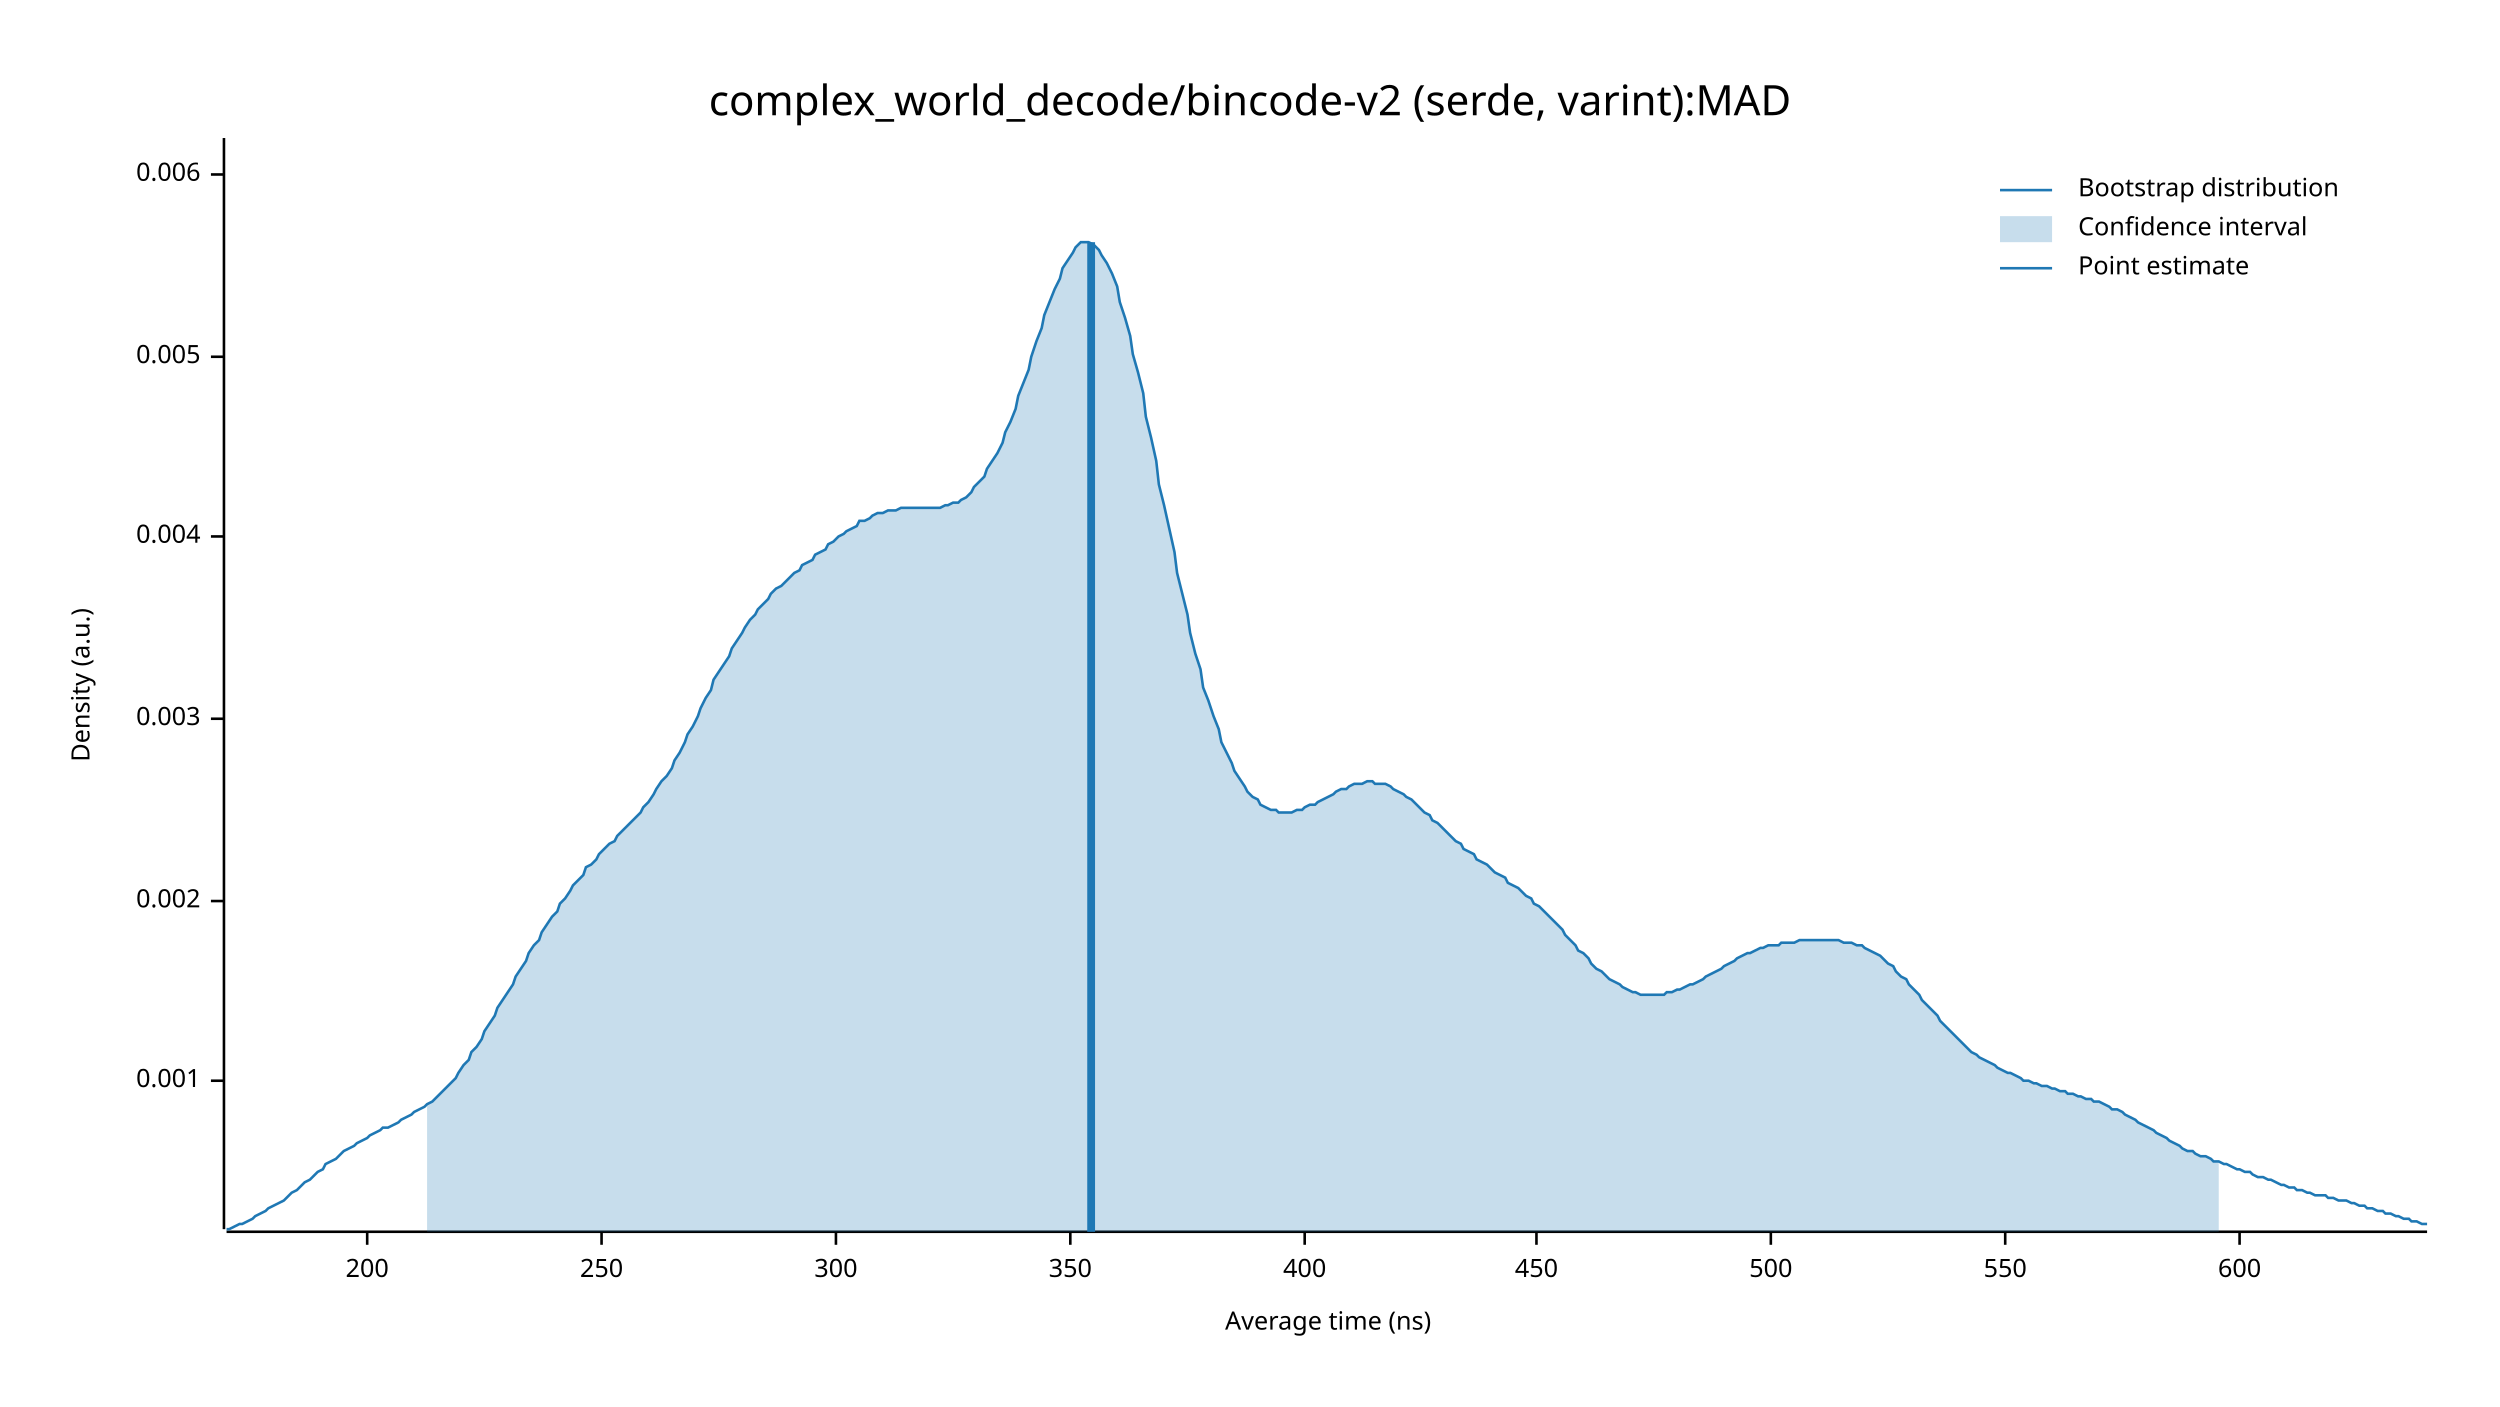
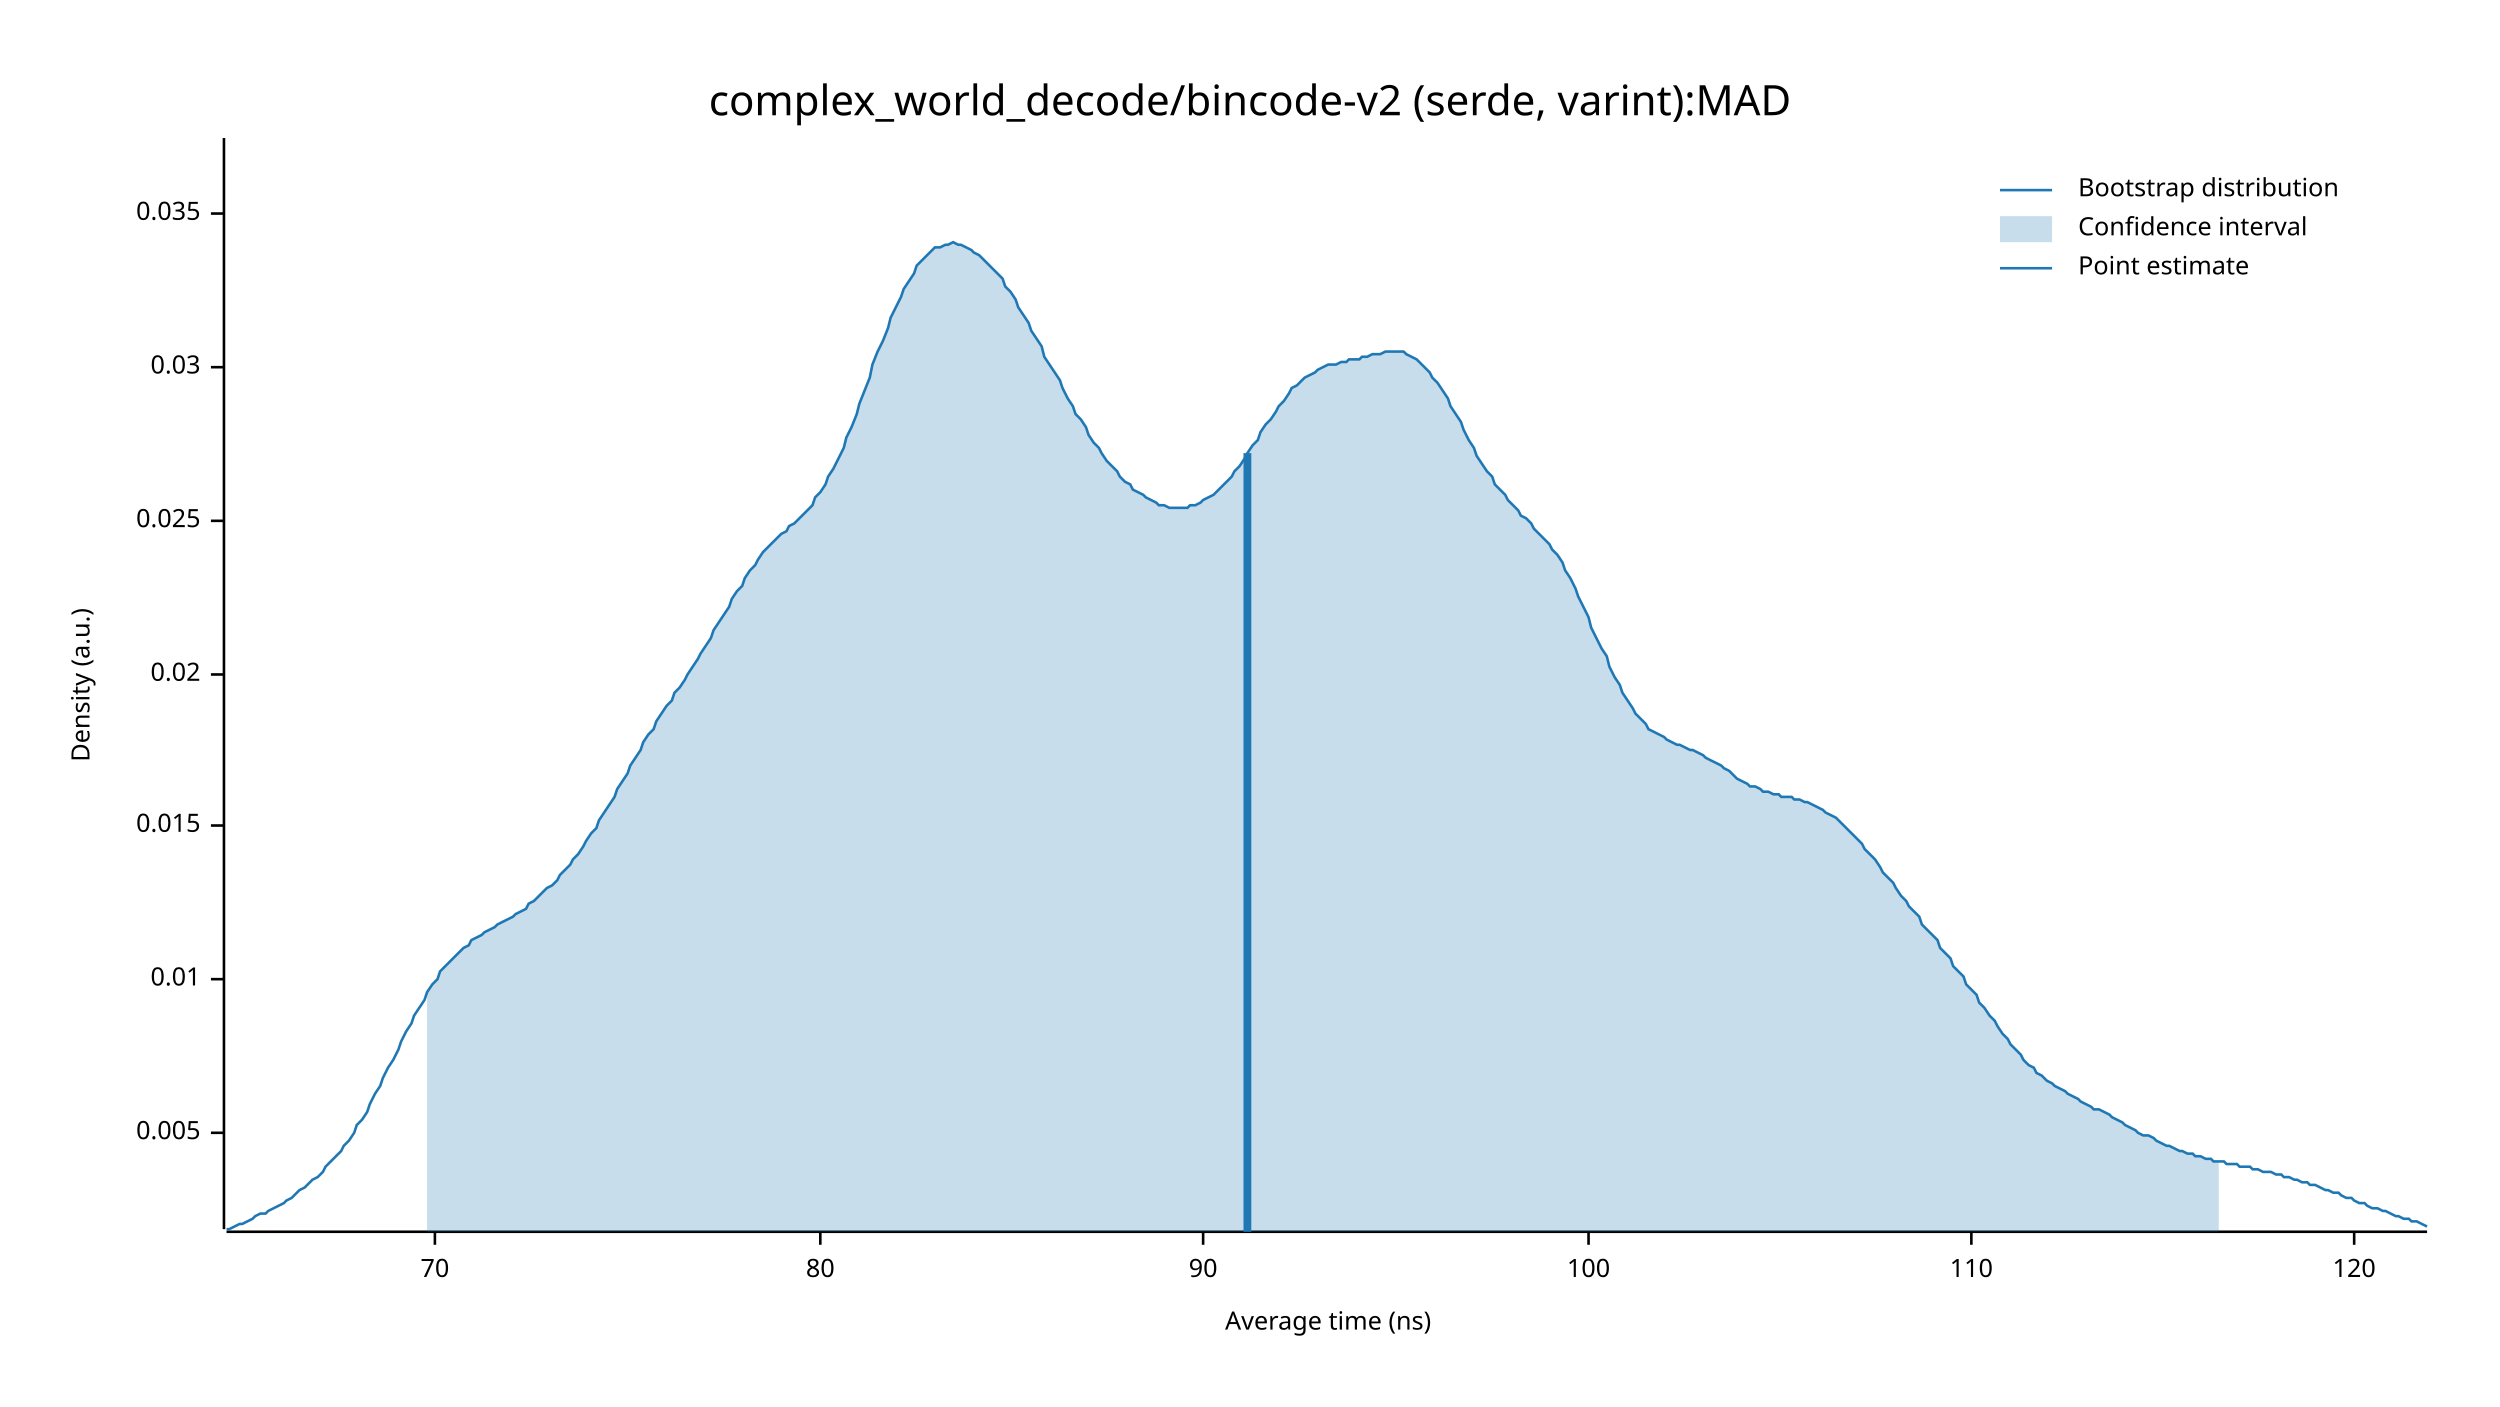
<svg xmlns="http://www.w3.org/2000/svg" width="960" height="540" viewBox="0 0 960 540">
  <text x="480" y="32" dy="0.76em" text-anchor="middle" font-family="sans-serif" font-size="16.129" opacity="1" fill="#000000">
complex_world_decode/bincode-v2 (serde, varint):MAD
</text>
  <text x="27" y="263" dy="0.76em" text-anchor="middle" font-family="sans-serif" font-size="9.677" opacity="1" fill="#000000" transform="rotate(270, 27, 263)">
Density (a.u.)
</text>
  <text x="510" y="513" dy="-0.5ex" text-anchor="middle" font-family="sans-serif" font-size="9.677" opacity="1" fill="#000000">
Average time (ns)
</text>
  <polyline fill="none" opacity="1" stroke="#000000" stroke-width="1" points="86,53 86,472 " />
-   <text x="77" y="415" dy="0.5ex" text-anchor="end" font-family="sans-serif" font-size="9.677" opacity="1" fill="#000000">
- 0.001
- </text>
-   <polyline fill="none" opacity="1" stroke="#000000" stroke-width="1" points="81,415 86,415 " />
-   <text x="77" y="346" dy="0.5ex" text-anchor="end" font-family="sans-serif" font-size="9.677" opacity="1" fill="#000000">
- 0.002
- </text>
-   <polyline fill="none" opacity="1" stroke="#000000" stroke-width="1" points="81,346 86,346 " />
-   <text x="77" y="276" dy="0.5ex" text-anchor="end" font-family="sans-serif" font-size="9.677" opacity="1" fill="#000000">
- 0.003
- </text>
-   <polyline fill="none" opacity="1" stroke="#000000" stroke-width="1" points="81,276 86,276 " />
-   <text x="77" y="206" dy="0.5ex" text-anchor="end" font-family="sans-serif" font-size="9.677" opacity="1" fill="#000000">
- 0.004
- </text>
-   <polyline fill="none" opacity="1" stroke="#000000" stroke-width="1" points="81,206 86,206 " />
-   <text x="77" y="137" dy="0.5ex" text-anchor="end" font-family="sans-serif" font-size="9.677" opacity="1" fill="#000000">
+   <text x="77" y="435" dy="0.5ex" text-anchor="end" font-family="sans-serif" font-size="9.677" opacity="1" fill="#000000">
0.005
</text>
-   <polyline fill="none" opacity="1" stroke="#000000" stroke-width="1" points="81,137 86,137 " />
-   <text x="77" y="67" dy="0.5ex" text-anchor="end" font-family="sans-serif" font-size="9.677" opacity="1" fill="#000000">
- 0.006
+   <polyline fill="none" opacity="1" stroke="#000000" stroke-width="1" points="81,435 86,435 " />
+   <text x="77" y="376" dy="0.5ex" text-anchor="end" font-family="sans-serif" font-size="9.677" opacity="1" fill="#000000">
+ 0.01
</text>
-   <polyline fill="none" opacity="1" stroke="#000000" stroke-width="1" points="81,67 86,67 " />
+   <polyline fill="none" opacity="1" stroke="#000000" stroke-width="1" points="81,376 86,376 " />
+   <text x="77" y="317" dy="0.5ex" text-anchor="end" font-family="sans-serif" font-size="9.677" opacity="1" fill="#000000">
+ 0.015
+ </text>
+   <polyline fill="none" opacity="1" stroke="#000000" stroke-width="1" points="81,317 86,317 " />
+   <text x="77" y="259" dy="0.5ex" text-anchor="end" font-family="sans-serif" font-size="9.677" opacity="1" fill="#000000">
+ 0.02
+ </text>
+   <polyline fill="none" opacity="1" stroke="#000000" stroke-width="1" points="81,259 86,259 " />
+   <text x="77" y="200" dy="0.5ex" text-anchor="end" font-family="sans-serif" font-size="9.677" opacity="1" fill="#000000">
+ 0.025
+ </text>
+   <polyline fill="none" opacity="1" stroke="#000000" stroke-width="1" points="81,200 86,200 " />
+   <text x="77" y="141" dy="0.5ex" text-anchor="end" font-family="sans-serif" font-size="9.677" opacity="1" fill="#000000">
+ 0.03
+ </text>
+   <polyline fill="none" opacity="1" stroke="#000000" stroke-width="1" points="81,141 86,141 " />
+   <text x="77" y="82" dy="0.5ex" text-anchor="end" font-family="sans-serif" font-size="9.677" opacity="1" fill="#000000">
+ 0.035
+ </text>
+   <polyline fill="none" opacity="1" stroke="#000000" stroke-width="1" points="81,82 86,82 " />
  <polyline fill="none" opacity="1" stroke="#000000" stroke-width="1" points="87,473 932,473 " />
-   <text x="141" y="483" dy="0.76em" text-anchor="middle" font-family="sans-serif" font-size="9.677" opacity="1" fill="#000000">
- 200
+   <text x="167" y="483" dy="0.76em" text-anchor="middle" font-family="sans-serif" font-size="9.677" opacity="1" fill="#000000">
+ 70
</text>
-   <polyline fill="none" opacity="1" stroke="#000000" stroke-width="1" points="141,473 141,478 " />
-   <text x="231" y="483" dy="0.76em" text-anchor="middle" font-family="sans-serif" font-size="9.677" opacity="1" fill="#000000">
- 250
+   <polyline fill="none" opacity="1" stroke="#000000" stroke-width="1" points="167,473 167,478 " />
+   <text x="315" y="483" dy="0.76em" text-anchor="middle" font-family="sans-serif" font-size="9.677" opacity="1" fill="#000000">
+ 80
</text>
-   <polyline fill="none" opacity="1" stroke="#000000" stroke-width="1" points="231,473 231,478 " />
-   <text x="321" y="483" dy="0.76em" text-anchor="middle" font-family="sans-serif" font-size="9.677" opacity="1" fill="#000000">
- 300
+   <polyline fill="none" opacity="1" stroke="#000000" stroke-width="1" points="315,473 315,478 " />
+   <text x="462" y="483" dy="0.76em" text-anchor="middle" font-family="sans-serif" font-size="9.677" opacity="1" fill="#000000">
+ 90
</text>
-   <polyline fill="none" opacity="1" stroke="#000000" stroke-width="1" points="321,473 321,478 " />
-   <text x="411" y="483" dy="0.76em" text-anchor="middle" font-family="sans-serif" font-size="9.677" opacity="1" fill="#000000">
- 350
+   <polyline fill="none" opacity="1" stroke="#000000" stroke-width="1" points="462,473 462,478 " />
+   <text x="610" y="483" dy="0.76em" text-anchor="middle" font-family="sans-serif" font-size="9.677" opacity="1" fill="#000000">
+ 100
</text>
-   <polyline fill="none" opacity="1" stroke="#000000" stroke-width="1" points="411,473 411,478 " />
-   <text x="501" y="483" dy="0.76em" text-anchor="middle" font-family="sans-serif" font-size="9.677" opacity="1" fill="#000000">
- 400
+   <polyline fill="none" opacity="1" stroke="#000000" stroke-width="1" points="610,473 610,478 " />
+   <text x="757" y="483" dy="0.76em" text-anchor="middle" font-family="sans-serif" font-size="9.677" opacity="1" fill="#000000">
+ 110
</text>
-   <polyline fill="none" opacity="1" stroke="#000000" stroke-width="1" points="501,473 501,478 " />
-   <text x="590" y="483" dy="0.76em" text-anchor="middle" font-family="sans-serif" font-size="9.677" opacity="1" fill="#000000">
- 450
+   <polyline fill="none" opacity="1" stroke="#000000" stroke-width="1" points="757,473 757,478 " />
+   <text x="904" y="483" dy="0.76em" text-anchor="middle" font-family="sans-serif" font-size="9.677" opacity="1" fill="#000000">
+ 120
</text>
-   <polyline fill="none" opacity="1" stroke="#000000" stroke-width="1" points="590,473 590,478 " />
-   <text x="680" y="483" dy="0.76em" text-anchor="middle" font-family="sans-serif" font-size="9.677" opacity="1" fill="#000000">
- 500
- </text>
-   <polyline fill="none" opacity="1" stroke="#000000" stroke-width="1" points="680,473 680,478 " />
-   <text x="770" y="483" dy="0.76em" text-anchor="middle" font-family="sans-serif" font-size="9.677" opacity="1" fill="#000000">
- 550
- </text>
-   <polyline fill="none" opacity="1" stroke="#000000" stroke-width="1" points="770,473 770,478 " />
-   <text x="860" y="483" dy="0.76em" text-anchor="middle" font-family="sans-serif" font-size="9.677" opacity="1" fill="#000000">
- 600
- </text>
-   <polyline fill="none" opacity="1" stroke="#000000" stroke-width="1" points="860,473 860,478 " />
-   <polyline fill="none" opacity="1" stroke="#1F78B4" stroke-width="1" points="87,472 88,472 90,471 92,470 93,470 95,469 97,468 98,467 100,466 102,465 103,464 105,463 107,462 109,461 110,460 112,458 114,457 115,456 117,454 119,453 120,452 122,450 124,449 125,447 127,446 129,445 131,443 132,442 134,441 136,440 137,439 139,438 141,437 142,436 144,435 146,434 147,433 149,433 151,432 153,431 154,430 156,429 158,428 159,427 161,426 163,425 164,424 166,423 168,421 169,420 171,418 173,416 175,414 176,412 178,409 180,407 181,404 183,402 185,399 186,396 188,393 190,390 191,387 193,384 195,381 197,378 198,375 200,372 202,369 203,366 205,363 207,361 208,358 210,355 212,352 214,350 215,347 217,345 219,342 220,340 222,338 224,336 225,333 227,332 229,330 230,328 232,326 234,324 236,323 237,321 239,319 241,317 242,316 244,314 246,312 247,310 249,308 251,305 252,303 254,300 256,298 258,295 259,292 261,289 263,285 264,282 266,279 268,275 269,272 271,268 273,265 274,261 276,258 278,255 280,252 281,249 283,246 285,243 286,241 288,238 290,236 291,234 293,232 295,230 296,228 298,226 300,225 302,223 303,222 305,220 307,219 308,217 310,216 312,215 313,213 315,212 317,211 318,209 320,208 322,206 324,205 325,204 327,203 329,202 330,200 332,200 334,199 335,198 337,197 339,197 341,196 342,196 344,196 346,195 347,195 349,195 351,195 352,195 354,195 356,195 357,195 359,195 361,195 363,194 364,194 366,193 368,193 369,192 371,191 373,189 374,187 376,185 378,183 379,180 381,177 383,174 385,170 386,166 388,162 390,157 391,152 393,147 395,142 396,137 398,131 400,126 401,121 403,116 405,111 407,107 408,103 410,100 412,97 413,95 415,93 417,93 418,93 420,94 422,96 423,98 425,101 427,105 429,110 430,116 432,122 434,129 435,136 437,143 439,151 440,160 442,168 444,177 445,186 447,194 449,203 451,212 452,220 454,228 456,236 457,243 459,251 461,257 462,264 464,269 466,275 468,280 469,285 471,289 473,293 474,296 476,299 478,302 479,304 481,306 483,307 484,309 486,310 488,311 490,311 491,312 493,312 495,312 496,312 498,311 500,311 501,310 503,309 505,309 506,308 508,307 510,306 512,305 513,304 515,303 517,303 518,302 520,301 522,301 523,301 525,300 527,300 528,301 530,301 532,301 534,302 535,303 537,304 539,305 540,306 542,307 544,309 545,310 547,312 549,313 550,315 552,316 554,318 556,320 557,321 559,323 561,324 562,326 564,327 566,328 567,330 569,331 571,332 573,334 574,335 576,336 578,337 579,339 581,340 583,341 584,342 586,344 588,345 589,347 591,348 593,350 595,352 596,353 598,355 600,357 601,359 603,361 605,363 606,365 608,366 610,368 611,370 613,372 615,373 617,375 618,376 620,377 622,378 623,379 625,380 627,381 628,381 630,382 632,382 633,382 635,382 637,382 639,382 640,381 642,381 644,380 645,380 647,379 649,378 650,378 652,377 654,376 655,375 657,374 659,373 661,372 662,371 664,370 666,369 667,368 669,367 671,366 672,366 674,365 676,364 677,364 679,363 681,363 683,363 684,362 686,362 688,362 689,362 691,361 693,361 694,361 696,361 698,361 700,361 701,361 703,361 705,361 706,361 708,362 710,362 711,362 713,363 715,363 716,364 718,365 720,366 722,367 723,368 725,370 727,371 728,373 730,375 732,376 733,378 735,380 737,382 738,384 740,386 742,388 744,390 745,392 747,394 749,396 750,397 752,399 754,401 755,402 757,404 759,405 760,406 762,407 764,408 766,409 767,410 769,411 771,412 772,412 774,413 776,414 777,415 779,415 781,416 782,416 784,417 786,417 788,418 789,418 791,419 793,419 794,420 796,420 798,421 799,421 801,422 803,422 804,423 806,423 808,424 810,425 811,426 813,426 815,427 816,428 818,429 820,430 821,431 823,432 825,433 827,434 828,435 830,436 832,437 833,438 835,439 837,440 838,441 840,442 842,442 843,443 845,444 847,444 849,445 850,446 852,446 854,447 855,447 857,448 859,449 860,449 862,450 864,450 865,451 867,452 869,452 871,453 872,453 874,454 876,455 877,455 879,456 881,456 882,457 884,457 886,458 887,458 889,459 891,459 893,459 894,460 896,460 898,461 899,461 901,461 903,462 904,462 906,463 908,463 909,464 911,464 913,465 915,465 916,466 918,466 920,467 921,467 923,468 925,468 926,469 928,469 930,470 932,470 " />
-   <polygon opacity="0.25" fill="#1F78B4" points="164,424 166,423 168,421 169,420 171,418 173,416 175,414 176,412 178,409 180,407 181,404 183,402 185,399 186,396 188,393 190,390 191,387 193,384 195,381 197,378 198,375 200,372 202,369 203,366 205,363 207,361 208,358 210,355 212,352 214,350 215,347 217,345 219,342 220,340 222,338 224,336 225,333 227,332 229,330 230,328 232,326 234,324 236,323 237,321 239,319 241,317 242,316 244,314 246,312 247,310 249,308 251,305 252,303 254,300 256,298 258,295 259,292 261,289 263,285 264,282 266,279 268,275 269,272 271,268 273,265 274,261 276,258 278,255 280,252 281,249 283,246 285,243 286,241 288,238 290,236 291,234 293,232 295,230 296,228 298,226 300,225 302,223 303,222 305,220 307,219 308,217 310,216 312,215 313,213 315,212 317,211 318,209 320,208 322,206 324,205 325,204 327,203 329,202 330,200 332,200 334,199 335,198 337,197 339,197 341,196 342,196 344,196 346,195 347,195 349,195 351,195 352,195 354,195 356,195 357,195 359,195 361,195 363,194 364,194 366,193 368,193 369,192 371,191 373,189 374,187 376,185 378,183 379,180 381,177 383,174 385,170 386,166 388,162 390,157 391,152 393,147 395,142 396,137 398,131 400,126 401,121 403,116 405,111 407,107 408,103 410,100 412,97 413,95 415,93 417,93 418,93 420,94 422,96 423,98 425,101 427,105 429,110 430,116 432,122 434,129 435,136 437,143 439,151 440,160 442,168 444,177 445,186 447,194 449,203 451,212 452,220 454,228 456,236 457,243 459,251 461,257 462,264 464,269 466,275 468,280 469,285 471,289 473,293 474,296 476,299 478,302 479,304 481,306 483,307 484,309 486,310 488,311 490,311 491,312 493,312 495,312 496,312 498,311 500,311 501,310 503,309 505,309 506,308 508,307 510,306 512,305 513,304 515,303 517,303 518,302 520,301 522,301 523,301 525,300 527,300 528,301 530,301 532,301 534,302 535,303 537,304 539,305 540,306 542,307 544,309 545,310 547,312 549,313 550,315 552,316 554,318 556,320 557,321 559,323 561,324 562,326 564,327 566,328 567,330 569,331 571,332 573,334 574,335 576,336 578,337 579,339 581,340 583,341 584,342 586,344 588,345 589,347 591,348 593,350 595,352 596,353 598,355 600,357 601,359 603,361 605,363 606,365 608,366 610,368 611,370 613,372 615,373 617,375 618,376 620,377 622,378 623,379 625,380 627,381 628,381 630,382 632,382 633,382 635,382 637,382 639,382 640,381 642,381 644,380 645,380 647,379 649,378 650,378 652,377 654,376 655,375 657,374 659,373 661,372 662,371 664,370 666,369 667,368 669,367 671,366 672,366 674,365 676,364 677,364 679,363 681,363 683,363 684,362 686,362 688,362 689,362 691,361 693,361 694,361 696,361 698,361 700,361 701,361 703,361 705,361 706,361 708,362 710,362 711,362 713,363 715,363 716,364 718,365 720,366 722,367 723,368 725,370 727,371 728,373 730,375 732,376 733,378 735,380 737,382 738,384 740,386 742,388 744,390 745,392 747,394 749,396 750,397 752,399 754,401 755,402 757,404 759,405 760,406 762,407 764,408 766,409 767,410 769,411 771,412 772,412 774,413 776,414 777,415 779,415 781,416 782,416 784,417 786,417 788,418 789,418 791,419 793,419 794,420 796,420 798,421 799,421 801,422 803,422 804,423 806,423 808,424 810,425 811,426 813,426 815,427 816,428 818,429 820,430 821,431 823,432 825,433 827,434 828,435 830,436 832,437 833,438 835,439 837,440 838,441 840,442 842,442 843,443 845,444 847,444 849,445 850,446 852,446 852,473 164,473 " />
-   <polyline fill="none" opacity="1" stroke="#1F78B4" stroke-width="3" points="419,473 419,93 " />
+   <polyline fill="none" opacity="1" stroke="#000000" stroke-width="1" points="904,473 904,478 " />
+   <polyline fill="none" opacity="1" stroke="#1F78B4" stroke-width="1" points="87,472 88,472 90,471 92,470 93,470 95,469 97,468 98,467 100,466 102,466 103,465 105,464 107,463 109,462 110,461 112,460 114,458 115,457 117,456 119,454 120,453 122,452 124,450 125,448 127,446 129,444 131,442 132,440 134,438 136,435 137,432 139,430 141,427 142,424 144,420 146,417 147,414 149,410 151,407 153,403 154,400 156,396 158,393 159,390 161,387 163,384 164,381 166,378 168,376 169,373 171,371 173,369 175,367 176,366 178,364 180,363 181,361 183,360 185,359 186,358 188,357 190,356 191,355 193,354 195,353 197,352 198,351 200,350 202,349 203,347 205,346 207,344 208,343 210,341 212,340 214,338 215,336 217,334 219,332 220,330 222,328 224,325 225,323 227,320 229,318 230,315 232,312 234,309 236,306 237,303 239,300 241,297 242,294 244,291 246,288 247,285 249,282 251,280 252,277 254,274 256,271 258,269 259,266 261,264 263,261 264,259 266,256 268,253 269,251 271,248 273,245 274,242 276,239 278,236 280,233 281,230 283,227 285,225 286,222 288,219 290,217 291,215 293,212 295,210 296,209 298,207 300,205 302,204 303,202 305,201 307,199 308,198 310,196 312,194 313,191 315,189 317,186 318,183 320,180 322,176 324,172 325,168 327,164 329,159 330,155 332,150 334,145 335,140 337,135 339,131 341,126 342,122 344,118 346,114 347,111 349,108 351,105 352,102 354,100 356,98 357,97 359,95 361,95 363,94 364,94 366,93 368,94 369,94 371,95 373,96 374,97 376,98 378,100 379,101 381,103 383,105 385,107 386,110 388,112 390,115 391,118 393,121 395,124 396,127 398,130 400,133 401,137 403,140 405,143 407,146 408,149 410,153 412,156 413,159 415,161 417,164 418,167 420,170 422,172 423,174 425,177 427,179 429,181 430,183 432,185 434,186 435,188 437,189 439,190 440,191 442,192 444,193 445,194 447,194 449,195 451,195 452,195 454,195 456,195 457,194 459,194 461,193 462,192 464,191 466,190 468,188 469,187 471,185 473,183 474,181 476,179 478,176 479,174 481,171 483,169 484,166 486,163 488,161 490,158 491,156 493,154 495,151 496,149 498,148 500,146 501,145 503,144 505,143 506,142 508,141 510,140 512,140 513,140 515,139 517,139 518,138 520,138 522,138 523,137 525,137 527,136 528,136 530,136 532,135 534,135 535,135 537,135 539,135 540,136 542,137 544,138 545,139 547,141 549,143 550,145 552,147 554,150 556,153 557,156 559,159 561,162 562,165 564,169 566,172 567,175 569,178 571,181 573,183 574,186 576,188 578,190 579,192 581,194 583,196 584,198 586,199 588,201 589,203 591,205 593,207 595,209 596,211 598,213 600,216 601,219 603,222 605,226 606,229 608,233 610,237 611,241 613,245 615,249 617,252 618,256 620,260 622,263 623,266 625,269 627,272 628,274 630,276 632,278 633,280 635,281 637,282 639,283 640,284 642,285 644,286 645,286 647,287 649,288 650,288 652,289 654,290 655,291 657,292 659,293 661,294 662,295 664,296 666,298 667,299 669,300 671,301 672,302 674,302 676,303 677,304 679,304 681,305 683,305 684,306 686,306 688,306 689,307 691,307 693,308 694,308 696,309 698,310 700,311 701,312 703,313 705,314 706,315 708,317 710,319 711,320 713,322 715,324 716,326 718,328 720,330 722,333 723,335 725,337 727,339 728,341 730,344 732,346 733,348 735,350 737,352 738,355 740,357 742,359 744,361 745,364 747,366 749,368 750,371 752,373 754,375 755,378 757,380 759,382 760,385 762,387 764,390 766,392 767,394 769,397 771,399 772,401 774,403 776,405 777,407 779,409 781,410 782,412 784,413 786,415 788,416 789,417 791,418 793,419 794,420 796,421 798,422 799,423 801,424 803,425 804,426 806,426 808,427 810,428 811,429 813,430 815,431 816,432 818,433 820,434 821,435 823,436 825,436 827,437 828,438 830,439 832,440 833,440 835,441 837,442 838,442 840,443 842,443 843,444 845,444 847,445 849,445 850,446 852,446 854,446 855,447 857,447 859,447 860,448 862,448 864,448 865,449 867,449 869,450 871,450 872,450 874,451 876,451 877,452 879,452 881,453 882,453 884,454 886,454 887,455 889,455 891,456 893,457 894,457 896,458 898,458 899,459 901,460 903,460 904,461 906,462 908,462 909,463 911,464 913,464 915,465 916,465 918,466 920,467 921,467 923,468 925,468 926,469 928,469 930,470 932,471 " />
+   <polygon opacity="0.25" fill="#1F78B4" points="164,381 166,378 168,376 169,373 171,371 173,369 175,367 176,366 178,364 180,363 181,361 183,360 185,359 186,358 188,357 190,356 191,355 193,354 195,353 197,352 198,351 200,350 202,349 203,347 205,346 207,344 208,343 210,341 212,340 214,338 215,336 217,334 219,332 220,330 222,328 224,325 225,323 227,320 229,318 230,315 232,312 234,309 236,306 237,303 239,300 241,297 242,294 244,291 246,288 247,285 249,282 251,280 252,277 254,274 256,271 258,269 259,266 261,264 263,261 264,259 266,256 268,253 269,251 271,248 273,245 274,242 276,239 278,236 280,233 281,230 283,227 285,225 286,222 288,219 290,217 291,215 293,212 295,210 296,209 298,207 300,205 302,204 303,202 305,201 307,199 308,198 310,196 312,194 313,191 315,189 317,186 318,183 320,180 322,176 324,172 325,168 327,164 329,159 330,155 332,150 334,145 335,140 337,135 339,131 341,126 342,122 344,118 346,114 347,111 349,108 351,105 352,102 354,100 356,98 357,97 359,95 361,95 363,94 364,94 366,93 368,94 369,94 371,95 373,96 374,97 376,98 378,100 379,101 381,103 383,105 385,107 386,110 388,112 390,115 391,118 393,121 395,124 396,127 398,130 400,133 401,137 403,140 405,143 407,146 408,149 410,153 412,156 413,159 415,161 417,164 418,167 420,170 422,172 423,174 425,177 427,179 429,181 430,183 432,185 434,186 435,188 437,189 439,190 440,191 442,192 444,193 445,194 447,194 449,195 451,195 452,195 454,195 456,195 457,194 459,194 461,193 462,192 464,191 466,190 468,188 469,187 471,185 473,183 474,181 476,179 478,176 479,174 481,171 483,169 484,166 486,163 488,161 490,158 491,156 493,154 495,151 496,149 498,148 500,146 501,145 503,144 505,143 506,142 508,141 510,140 512,140 513,140 515,139 517,139 518,138 520,138 522,138 523,137 525,137 527,136 528,136 530,136 532,135 534,135 535,135 537,135 539,135 540,136 542,137 544,138 545,139 547,141 549,143 550,145 552,147 554,150 556,153 557,156 559,159 561,162 562,165 564,169 566,172 567,175 569,178 571,181 573,183 574,186 576,188 578,190 579,192 581,194 583,196 584,198 586,199 588,201 589,203 591,205 593,207 595,209 596,211 598,213 600,216 601,219 603,222 605,226 606,229 608,233 610,237 611,241 613,245 615,249 617,252 618,256 620,260 622,263 623,266 625,269 627,272 628,274 630,276 632,278 633,280 635,281 637,282 639,283 640,284 642,285 644,286 645,286 647,287 649,288 650,288 652,289 654,290 655,291 657,292 659,293 661,294 662,295 664,296 666,298 667,299 669,300 671,301 672,302 674,302 676,303 677,304 679,304 681,305 683,305 684,306 686,306 688,306 689,307 691,307 693,308 694,308 696,309 698,310 700,311 701,312 703,313 705,314 706,315 708,317 710,319 711,320 713,322 715,324 716,326 718,328 720,330 722,333 723,335 725,337 727,339 728,341 730,344 732,346 733,348 735,350 737,352 738,355 740,357 742,359 744,361 745,364 747,366 749,368 750,371 752,373 754,375 755,378 757,380 759,382 760,385 762,387 764,390 766,392 767,394 769,397 771,399 772,401 774,403 776,405 777,407 779,409 781,410 782,412 784,413 786,415 788,416 789,417 791,418 793,419 794,420 796,421 798,422 799,423 801,424 803,425 804,426 806,426 808,427 810,428 811,429 813,430 815,431 816,432 818,433 820,434 821,435 823,436 825,436 827,437 828,438 830,439 832,440 833,440 835,441 837,442 838,442 840,443 842,443 843,444 845,444 847,445 849,445 850,446 852,446 852,473 164,473 " />
+   <polyline fill="none" opacity="1" stroke="#1F78B4" stroke-width="3" points="479,473 479,174 " />
  <text x="798" y="68" dy="0.76em" text-anchor="start" font-family="sans-serif" font-size="9.677" opacity="1" fill="#000000">
Bootstrap distribution
</text>
  <text x="798" y="83" dy="0.76em" text-anchor="start" font-family="sans-serif" font-size="9.677" opacity="1" fill="#000000">
Confidence interval
</text>
  <text x="798" y="98" dy="0.76em" text-anchor="start" font-family="sans-serif" font-size="9.677" opacity="1" fill="#000000">
Point estimate
</text>
  <polyline fill="none" opacity="1" stroke="#1F78B4" stroke-width="1" points="768,73 788,73 " />
  <rect x="768" y="83" width="20" height="10" opacity="0.25" fill="#1F78B4" stroke="none" />
  <polyline fill="none" opacity="1" stroke="#1F78B4" stroke-width="1" points="768,103 788,103 " />
</svg>
